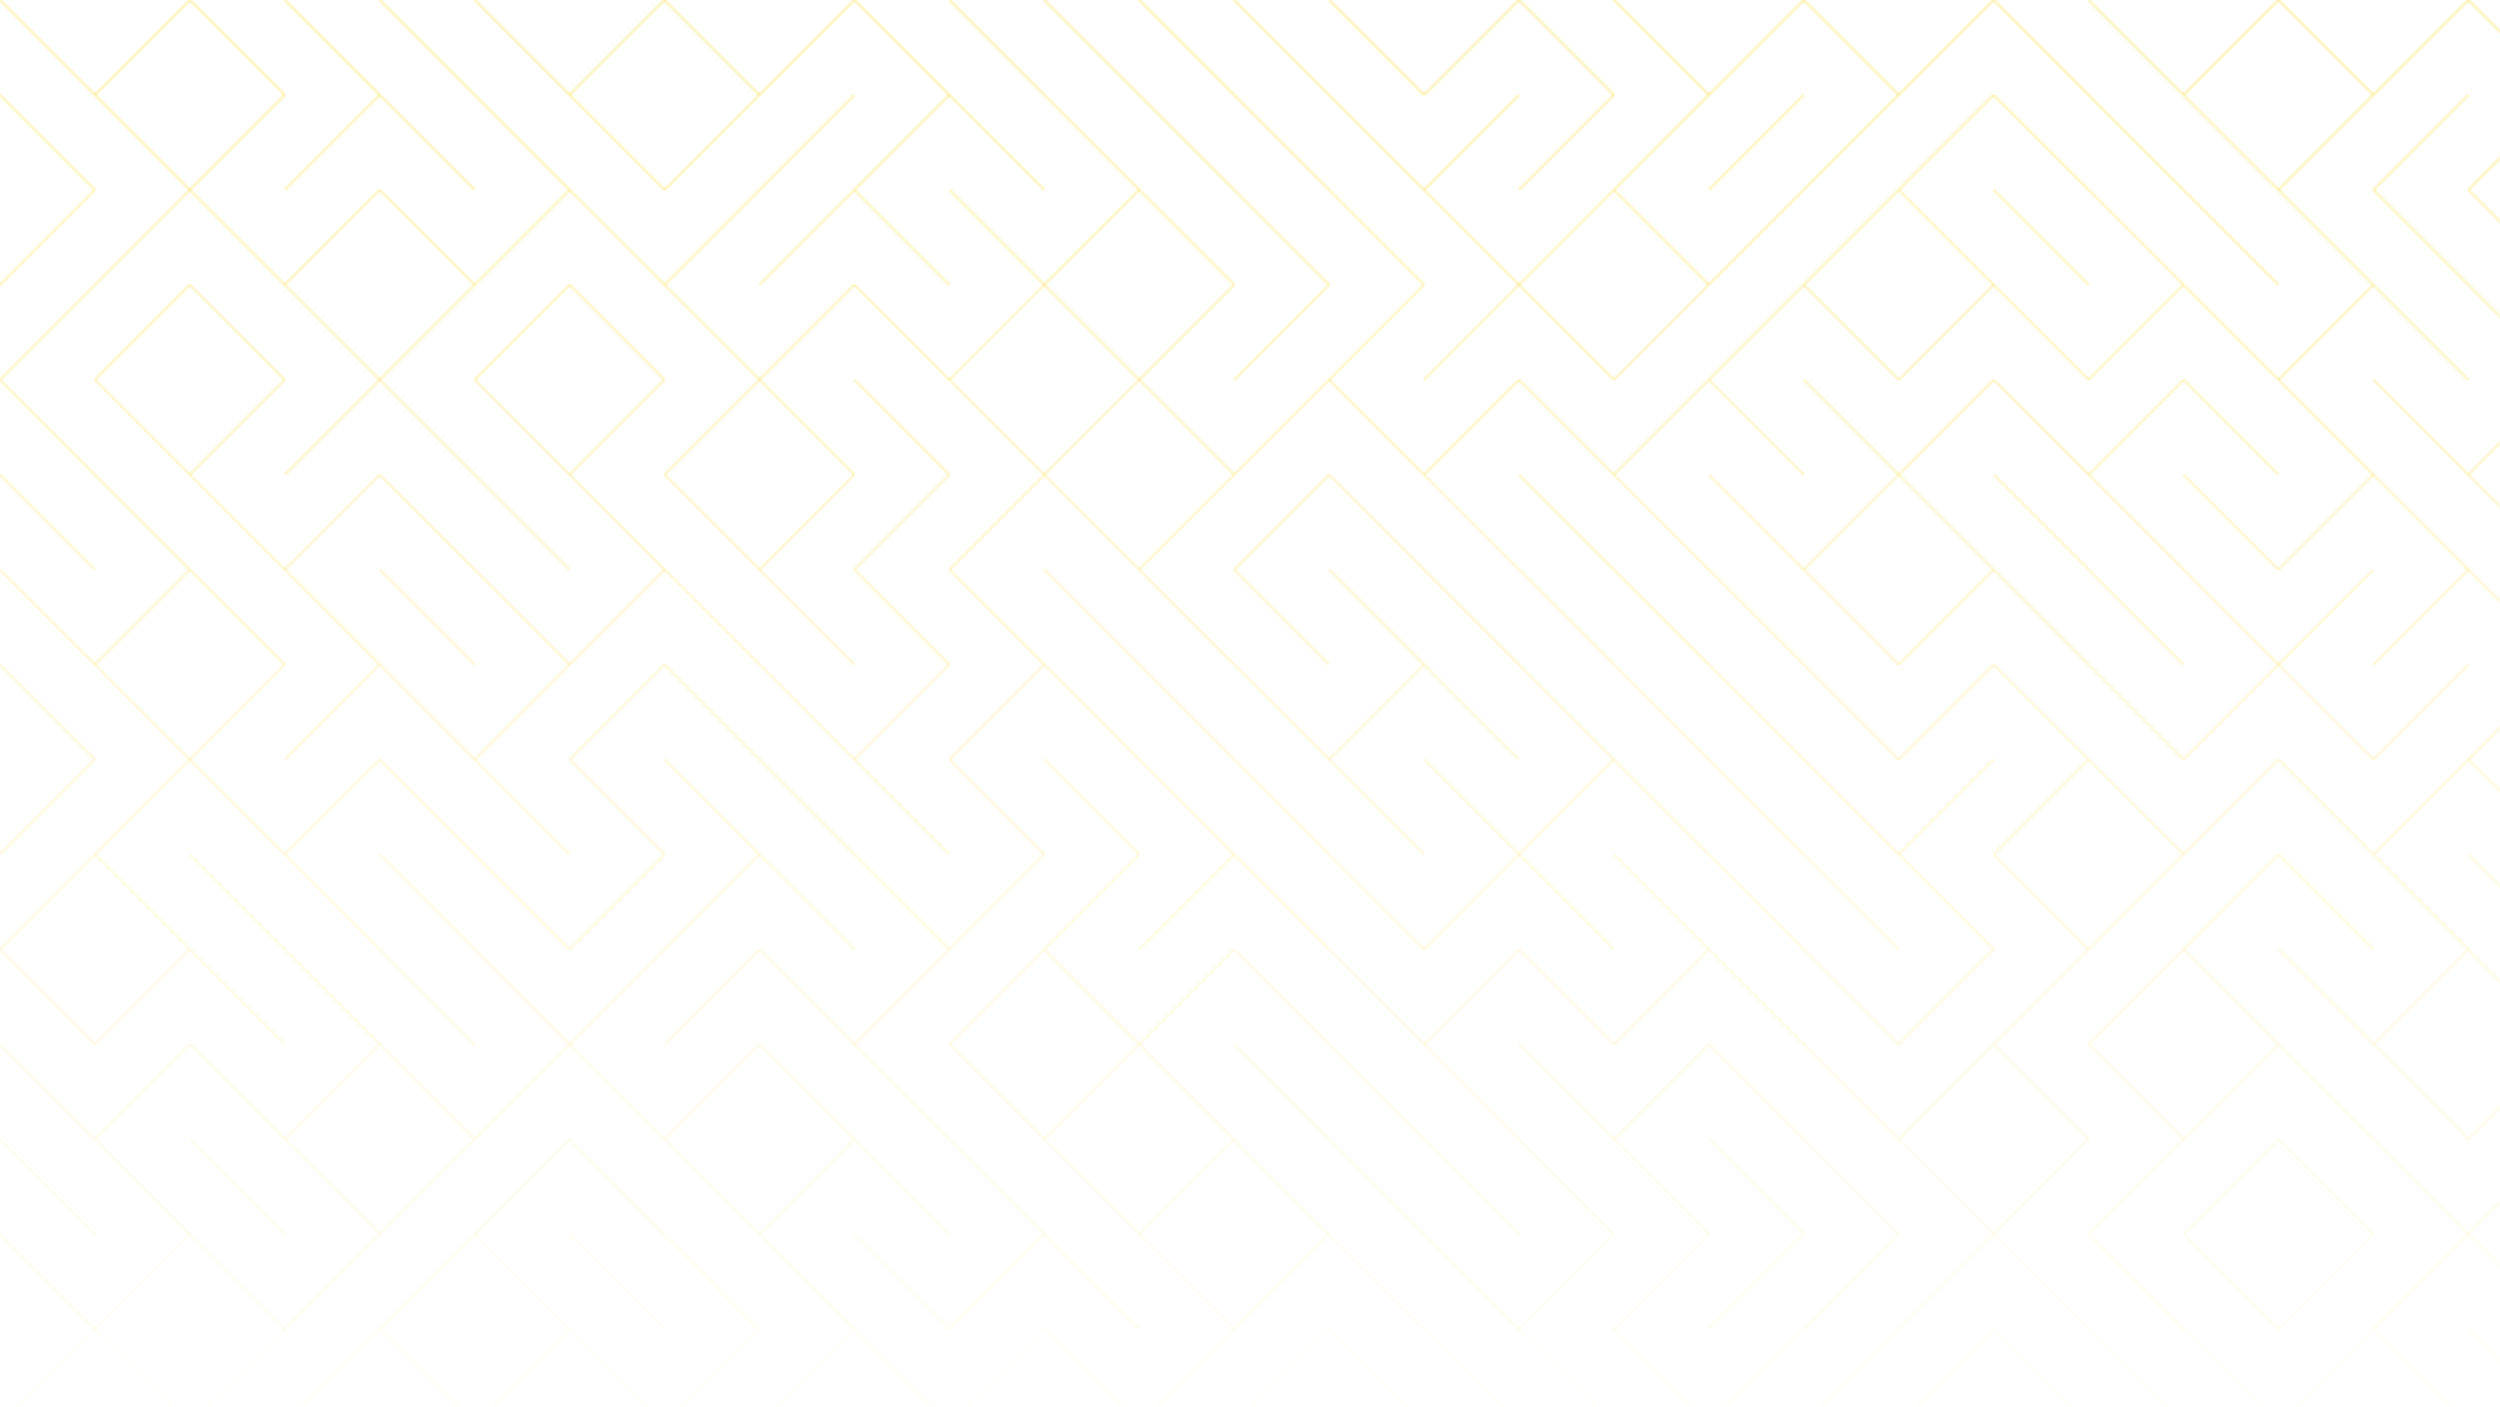
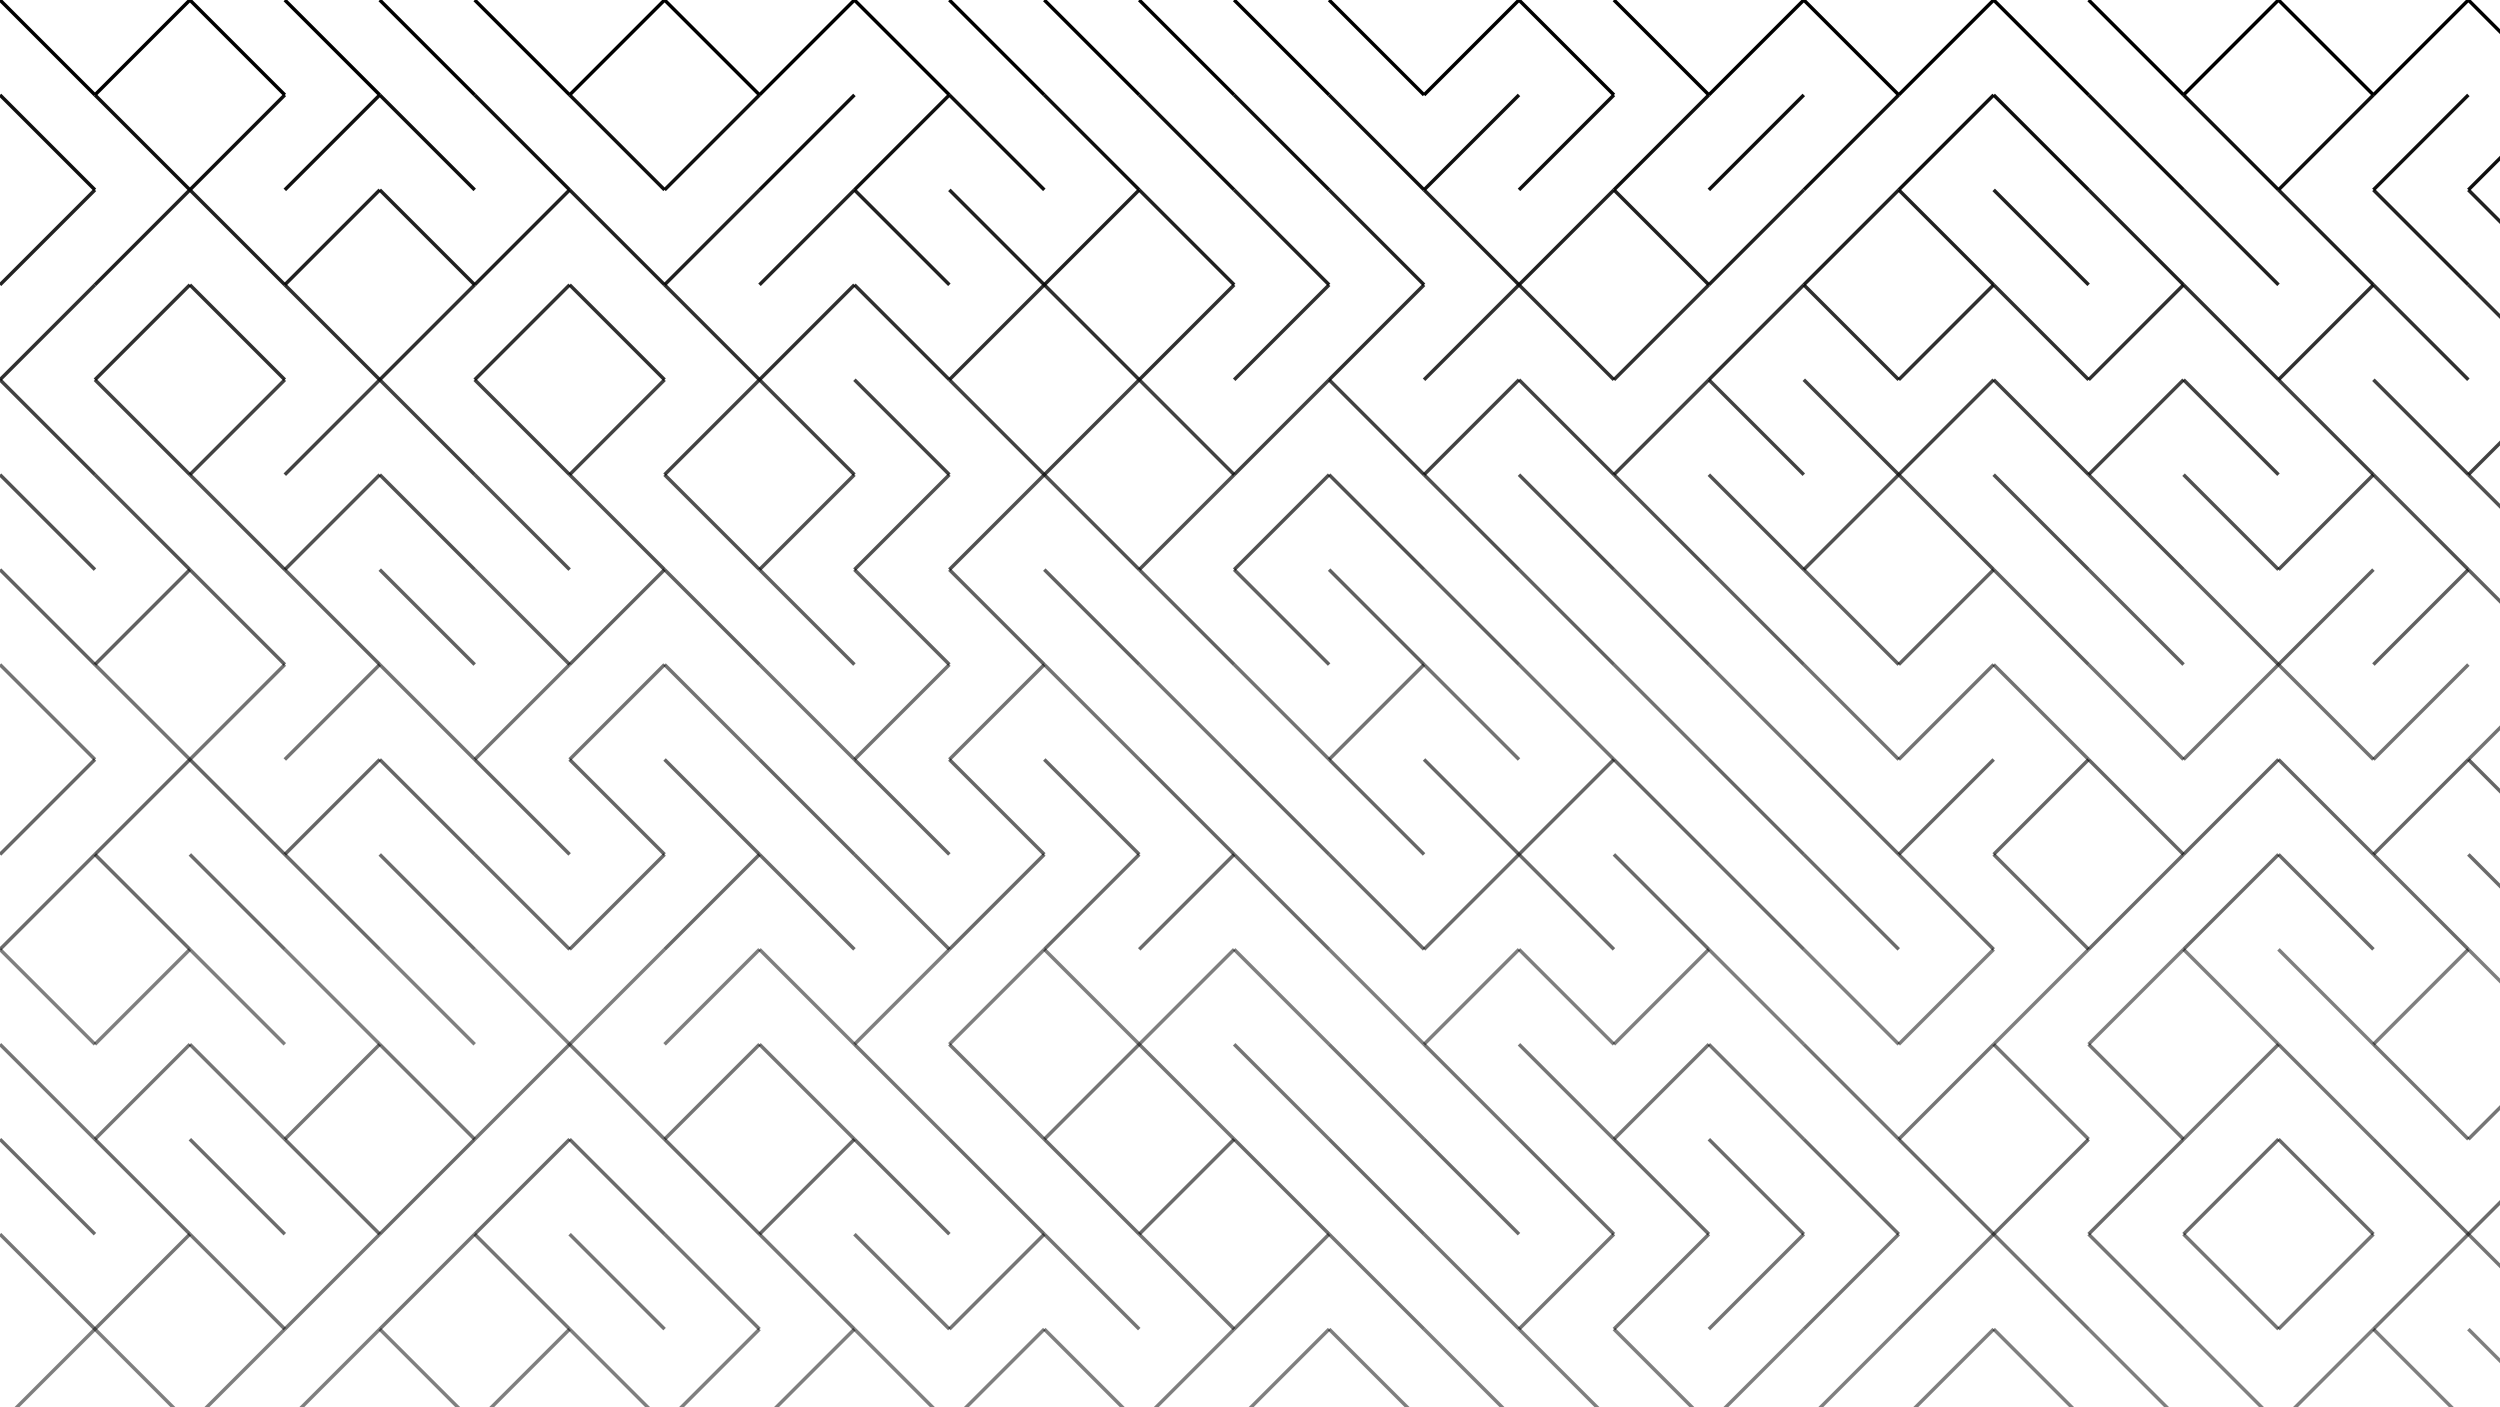
- <svg xmlns="http://www.w3.org/2000/svg" version="1.1" viewBox="0 0 1422 800">
-   <g stroke-width="2" stroke="rgba(252, 211, 3,0.20)" fill="none" stroke-linecap="butt">
+ <svg xmlns="http://www.w3.org/2000/svg" version="1.1" xmlnsXlink="http://www.w3.org/1999/xlink" viewBox="0 0 1422 800">
+   <g stroke-width="2" stroke="currentColor" fill="none" stroke-linecap="butt">
    <line x1="0" y1="0" x2="54" y2="54" opacity="1.00" />
    <line x1="108" y1="0" x2="54" y2="54" opacity="1.00" />
    <line x1="108" y1="0" x2="162" y2="54" opacity="1.00" />
    <line x1="162" y1="0" x2="216" y2="54" opacity="1.00" />
    <line x1="216" y1="0" x2="270" y2="54" opacity="1.00" />
    <line x1="270" y1="0" x2="324" y2="54" opacity="1.00" />
    <line x1="378" y1="0" x2="324" y2="54" opacity="1.00" />
    <line x1="378" y1="0" x2="432" y2="54" opacity="1.00" />
    <line x1="486" y1="0" x2="432" y2="54" opacity="1.00" />
    <line x1="486" y1="0" x2="540" y2="54" opacity="1.00" />
    <line x1="540" y1="0" x2="594" y2="54" opacity="1.00" />
    <line x1="594" y1="0" x2="648" y2="54" opacity="1.00" />
    <line x1="648" y1="0" x2="702" y2="54" opacity="1.00" />
    <line x1="702" y1="0" x2="756" y2="54" opacity="1.00" />
    <line x1="756" y1="0" x2="810" y2="54" opacity="1.00" />
    <line x1="864" y1="0" x2="810" y2="54" opacity="1.00" />
    <line x1="864" y1="0" x2="918" y2="54" opacity="1.00" />
    <line x1="918" y1="0" x2="972" y2="54" opacity="1.00" />
    <line x1="1026" y1="0" x2="972" y2="54" opacity="1.00" />
    <line x1="1026" y1="0" x2="1080" y2="54" opacity="1.00" />
    <line x1="1134" y1="0" x2="1080" y2="54" opacity="1.00" />
    <line x1="1134" y1="0" x2="1188" y2="54" opacity="1.00" />
    <line x1="1188" y1="0" x2="1242" y2="54" opacity="1.00" />
    <line x1="1296" y1="0" x2="1242" y2="54" opacity="1.00" />
    <line x1="1296" y1="0" x2="1350" y2="54" opacity="1.00" />
    <line x1="1404" y1="0" x2="1350" y2="54" opacity="1.00" />
    <line x1="1404" y1="0" x2="1458" y2="54" opacity="1.00" />
    <line x1="0" y1="54" x2="54" y2="108" opacity="0.94" />
    <line x1="54" y1="54" x2="108" y2="108" opacity="0.94" />
    <line x1="162" y1="54" x2="108" y2="108" opacity="0.94" />
    <line x1="216" y1="54" x2="162" y2="108" opacity="0.94" />
    <line x1="216" y1="54" x2="270" y2="108" opacity="0.94" />
    <line x1="270" y1="54" x2="324" y2="108" opacity="0.94" />
    <line x1="324" y1="54" x2="378" y2="108" opacity="0.94" />
    <line x1="432" y1="54" x2="378" y2="108" opacity="0.94" />
    <line x1="486" y1="54" x2="432" y2="108" opacity="0.94" />
    <line x1="540" y1="54" x2="486" y2="108" opacity="0.94" />
    <line x1="540" y1="54" x2="594" y2="108" opacity="0.94" />
    <line x1="594" y1="54" x2="648" y2="108" opacity="0.94" />
    <line x1="648" y1="54" x2="702" y2="108" opacity="0.94" />
    <line x1="702" y1="54" x2="756" y2="108" opacity="0.94" />
    <line x1="756" y1="54" x2="810" y2="108" opacity="0.94" />
    <line x1="864" y1="54" x2="810" y2="108" opacity="0.94" />
    <line x1="918" y1="54" x2="864" y2="108" opacity="0.94" />
    <line x1="972" y1="54" x2="918" y2="108" opacity="0.94" />
    <line x1="1026" y1="54" x2="972" y2="108" opacity="0.94" />
    <line x1="1080" y1="54" x2="1026" y2="108" opacity="0.94" />
    <line x1="1134" y1="54" x2="1080" y2="108" opacity="0.94" />
    <line x1="1134" y1="54" x2="1188" y2="108" opacity="0.94" />
    <line x1="1188" y1="54" x2="1242" y2="108" opacity="0.94" />
    <line x1="1242" y1="54" x2="1296" y2="108" opacity="0.94" />
    <line x1="1350" y1="54" x2="1296" y2="108" opacity="0.94" />
    <line x1="1404" y1="54" x2="1350" y2="108" opacity="0.94" />
    <line x1="1458" y1="54" x2="1404" y2="108" opacity="0.94" />
    <line x1="54" y1="108" x2="0" y2="162" opacity="0.87" />
    <line x1="108" y1="108" x2="54" y2="162" opacity="0.87" />
    <line x1="108" y1="108" x2="162" y2="162" opacity="0.87" />
    <line x1="216" y1="108" x2="162" y2="162" opacity="0.87" />
    <line x1="216" y1="108" x2="270" y2="162" opacity="0.87" />
    <line x1="324" y1="108" x2="270" y2="162" opacity="0.87" />
    <line x1="324" y1="108" x2="378" y2="162" opacity="0.87" />
    <line x1="432" y1="108" x2="378" y2="162" opacity="0.87" />
    <line x1="486" y1="108" x2="432" y2="162" opacity="0.87" />
    <line x1="486" y1="108" x2="540" y2="162" opacity="0.87" />
    <line x1="540" y1="108" x2="594" y2="162" opacity="0.87" />
    <line x1="648" y1="108" x2="594" y2="162" opacity="0.87" />
    <line x1="648" y1="108" x2="702" y2="162" opacity="0.87" />
    <line x1="702" y1="108" x2="756" y2="162" opacity="0.87" />
    <line x1="756" y1="108" x2="810" y2="162" opacity="0.87" />
    <line x1="810" y1="108" x2="864" y2="162" opacity="0.87" />
    <line x1="918" y1="108" x2="864" y2="162" opacity="0.87" />
    <line x1="918" y1="108" x2="972" y2="162" opacity="0.87" />
    <line x1="1026" y1="108" x2="972" y2="162" opacity="0.87" />
    <line x1="1080" y1="108" x2="1026" y2="162" opacity="0.87" />
    <line x1="1080" y1="108" x2="1134" y2="162" opacity="0.87" />
    <line x1="1134" y1="108" x2="1188" y2="162" opacity="0.87" />
    <line x1="1188" y1="108" x2="1242" y2="162" opacity="0.87" />
    <line x1="1242" y1="108" x2="1296" y2="162" opacity="0.87" />
    <line x1="1296" y1="108" x2="1350" y2="162" opacity="0.87" />
    <line x1="1350" y1="108" x2="1404" y2="162" opacity="0.87" />
    <line x1="1404" y1="108" x2="1458" y2="162" opacity="0.87" />
    <line x1="54" y1="162" x2="0" y2="216" opacity="0.81" />
    <line x1="108" y1="162" x2="54" y2="216" opacity="0.81" />
    <line x1="108" y1="162" x2="162" y2="216" opacity="0.81" />
    <line x1="162" y1="162" x2="216" y2="216" opacity="0.81" />
    <line x1="270" y1="162" x2="216" y2="216" opacity="0.81" />
    <line x1="324" y1="162" x2="270" y2="216" opacity="0.81" />
    <line x1="324" y1="162" x2="378" y2="216" opacity="0.81" />
    <line x1="378" y1="162" x2="432" y2="216" opacity="0.81" />
    <line x1="486" y1="162" x2="432" y2="216" opacity="0.81" />
    <line x1="486" y1="162" x2="540" y2="216" opacity="0.81" />
    <line x1="594" y1="162" x2="540" y2="216" opacity="0.81" />
    <line x1="594" y1="162" x2="648" y2="216" opacity="0.81" />
    <line x1="702" y1="162" x2="648" y2="216" opacity="0.81" />
    <line x1="756" y1="162" x2="702" y2="216" opacity="0.81" />
    <line x1="810" y1="162" x2="756" y2="216" opacity="0.81" />
    <line x1="864" y1="162" x2="810" y2="216" opacity="0.81" />
    <line x1="864" y1="162" x2="918" y2="216" opacity="0.81" />
    <line x1="972" y1="162" x2="918" y2="216" opacity="0.81" />
    <line x1="1026" y1="162" x2="972" y2="216" opacity="0.81" />
    <line x1="1026" y1="162" x2="1080" y2="216" opacity="0.81" />
    <line x1="1134" y1="162" x2="1080" y2="216" opacity="0.81" />
    <line x1="1134" y1="162" x2="1188" y2="216" opacity="0.81" />
    <line x1="1242" y1="162" x2="1188" y2="216" opacity="0.81" />
    <line x1="1242" y1="162" x2="1296" y2="216" opacity="0.81" />
    <line x1="1350" y1="162" x2="1296" y2="216" opacity="0.81" />
    <line x1="1350" y1="162" x2="1404" y2="216" opacity="0.81" />
    <line x1="1404" y1="162" x2="1458" y2="216" opacity="0.81" />
    <line x1="0" y1="216" x2="54" y2="270" opacity="0.74" />
    <line x1="54" y1="216" x2="108" y2="270" opacity="0.74" />
    <line x1="162" y1="216" x2="108" y2="270" opacity="0.74" />
    <line x1="216" y1="216" x2="162" y2="270" opacity="0.74" />
    <line x1="216" y1="216" x2="270" y2="270" opacity="0.74" />
    <line x1="270" y1="216" x2="324" y2="270" opacity="0.74" />
    <line x1="378" y1="216" x2="324" y2="270" opacity="0.74" />
    <line x1="432" y1="216" x2="378" y2="270" opacity="0.74" />
    <line x1="432" y1="216" x2="486" y2="270" opacity="0.74" />
    <line x1="486" y1="216" x2="540" y2="270" opacity="0.74" />
    <line x1="540" y1="216" x2="594" y2="270" opacity="0.74" />
    <line x1="648" y1="216" x2="594" y2="270" opacity="0.74" />
    <line x1="648" y1="216" x2="702" y2="270" opacity="0.74" />
    <line x1="756" y1="216" x2="702" y2="270" opacity="0.74" />
    <line x1="756" y1="216" x2="810" y2="270" opacity="0.74" />
    <line x1="864" y1="216" x2="810" y2="270" opacity="0.74" />
    <line x1="864" y1="216" x2="918" y2="270" opacity="0.74" />
    <line x1="972" y1="216" x2="918" y2="270" opacity="0.74" />
    <line x1="972" y1="216" x2="1026" y2="270" opacity="0.74" />
    <line x1="1026" y1="216" x2="1080" y2="270" opacity="0.74" />
    <line x1="1134" y1="216" x2="1080" y2="270" opacity="0.74" />
    <line x1="1134" y1="216" x2="1188" y2="270" opacity="0.74" />
    <line x1="1242" y1="216" x2="1188" y2="270" opacity="0.74" />
    <line x1="1242" y1="216" x2="1296" y2="270" opacity="0.74" />
    <line x1="1296" y1="216" x2="1350" y2="270" opacity="0.74" />
    <line x1="1350" y1="216" x2="1404" y2="270" opacity="0.74" />
    <line x1="1458" y1="216" x2="1404" y2="270" opacity="0.74" />
    <line x1="0" y1="270" x2="54" y2="324" opacity="0.68" />
    <line x1="54" y1="270" x2="108" y2="324" opacity="0.68" />
    <line x1="108" y1="270" x2="162" y2="324" opacity="0.68" />
    <line x1="216" y1="270" x2="162" y2="324" opacity="0.68" />
    <line x1="216" y1="270" x2="270" y2="324" opacity="0.68" />
    <line x1="270" y1="270" x2="324" y2="324" opacity="0.68" />
    <line x1="324" y1="270" x2="378" y2="324" opacity="0.68" />
    <line x1="378" y1="270" x2="432" y2="324" opacity="0.68" />
    <line x1="486" y1="270" x2="432" y2="324" opacity="0.68" />
    <line x1="540" y1="270" x2="486" y2="324" opacity="0.68" />
    <line x1="594" y1="270" x2="540" y2="324" opacity="0.68" />
    <line x1="594" y1="270" x2="648" y2="324" opacity="0.68" />
    <line x1="702" y1="270" x2="648" y2="324" opacity="0.68" />
    <line x1="756" y1="270" x2="702" y2="324" opacity="0.68" />
    <line x1="756" y1="270" x2="810" y2="324" opacity="0.68" />
    <line x1="810" y1="270" x2="864" y2="324" opacity="0.68" />
    <line x1="864" y1="270" x2="918" y2="324" opacity="0.68" />
    <line x1="918" y1="270" x2="972" y2="324" opacity="0.68" />
    <line x1="972" y1="270" x2="1026" y2="324" opacity="0.68" />
    <line x1="1080" y1="270" x2="1026" y2="324" opacity="0.68" />
    <line x1="1080" y1="270" x2="1134" y2="324" opacity="0.68" />
    <line x1="1134" y1="270" x2="1188" y2="324" opacity="0.68" />
    <line x1="1188" y1="270" x2="1242" y2="324" opacity="0.68" />
    <line x1="1242" y1="270" x2="1296" y2="324" opacity="0.68" />
    <line x1="1350" y1="270" x2="1296" y2="324" opacity="0.68" />
    <line x1="1350" y1="270" x2="1404" y2="324" opacity="0.68" />
    <line x1="1404" y1="270" x2="1458" y2="324" opacity="0.68" />
    <line x1="0" y1="324" x2="54" y2="378" opacity="0.62" />
    <line x1="108" y1="324" x2="54" y2="378" opacity="0.62" />
    <line x1="108" y1="324" x2="162" y2="378" opacity="0.62" />
    <line x1="162" y1="324" x2="216" y2="378" opacity="0.62" />
    <line x1="216" y1="324" x2="270" y2="378" opacity="0.62" />
    <line x1="270" y1="324" x2="324" y2="378" opacity="0.62" />
    <line x1="378" y1="324" x2="324" y2="378" opacity="0.62" />
    <line x1="378" y1="324" x2="432" y2="378" opacity="0.62" />
    <line x1="432" y1="324" x2="486" y2="378" opacity="0.62" />
    <line x1="486" y1="324" x2="540" y2="378" opacity="0.62" />
    <line x1="540" y1="324" x2="594" y2="378" opacity="0.62" />
    <line x1="594" y1="324" x2="648" y2="378" opacity="0.62" />
    <line x1="648" y1="324" x2="702" y2="378" opacity="0.62" />
    <line x1="702" y1="324" x2="756" y2="378" opacity="0.62" />
    <line x1="756" y1="324" x2="810" y2="378" opacity="0.62" />
    <line x1="810" y1="324" x2="864" y2="378" opacity="0.62" />
    <line x1="864" y1="324" x2="918" y2="378" opacity="0.62" />
    <line x1="918" y1="324" x2="972" y2="378" opacity="0.62" />
    <line x1="972" y1="324" x2="1026" y2="378" opacity="0.62" />
    <line x1="1026" y1="324" x2="1080" y2="378" opacity="0.62" />
    <line x1="1134" y1="324" x2="1080" y2="378" opacity="0.62" />
    <line x1="1134" y1="324" x2="1188" y2="378" opacity="0.62" />
    <line x1="1188" y1="324" x2="1242" y2="378" opacity="0.62" />
    <line x1="1242" y1="324" x2="1296" y2="378" opacity="0.62" />
    <line x1="1350" y1="324" x2="1296" y2="378" opacity="0.62" />
    <line x1="1404" y1="324" x2="1350" y2="378" opacity="0.62" />
    <line x1="1404" y1="324" x2="1458" y2="378" opacity="0.62" />
    <line x1="0" y1="378" x2="54" y2="432" opacity="0.55" />
    <line x1="54" y1="378" x2="108" y2="432" opacity="0.55" />
    <line x1="162" y1="378" x2="108" y2="432" opacity="0.55" />
    <line x1="216" y1="378" x2="162" y2="432" opacity="0.55" />
    <line x1="216" y1="378" x2="270" y2="432" opacity="0.55" />
    <line x1="324" y1="378" x2="270" y2="432" opacity="0.55" />
    <line x1="378" y1="378" x2="324" y2="432" opacity="0.55" />
    <line x1="378" y1="378" x2="432" y2="432" opacity="0.55" />
    <line x1="432" y1="378" x2="486" y2="432" opacity="0.55" />
    <line x1="540" y1="378" x2="486" y2="432" opacity="0.55" />
    <line x1="594" y1="378" x2="540" y2="432" opacity="0.55" />
    <line x1="594" y1="378" x2="648" y2="432" opacity="0.55" />
    <line x1="648" y1="378" x2="702" y2="432" opacity="0.55" />
    <line x1="702" y1="378" x2="756" y2="432" opacity="0.55" />
    <line x1="810" y1="378" x2="756" y2="432" opacity="0.55" />
    <line x1="810" y1="378" x2="864" y2="432" opacity="0.55" />
    <line x1="864" y1="378" x2="918" y2="432" opacity="0.55" />
    <line x1="918" y1="378" x2="972" y2="432" opacity="0.55" />
    <line x1="972" y1="378" x2="1026" y2="432" opacity="0.55" />
    <line x1="1026" y1="378" x2="1080" y2="432" opacity="0.55" />
    <line x1="1134" y1="378" x2="1080" y2="432" opacity="0.55" />
    <line x1="1134" y1="378" x2="1188" y2="432" opacity="0.55" />
    <line x1="1188" y1="378" x2="1242" y2="432" opacity="0.55" />
    <line x1="1296" y1="378" x2="1242" y2="432" opacity="0.55" />
    <line x1="1296" y1="378" x2="1350" y2="432" opacity="0.55" />
    <line x1="1404" y1="378" x2="1350" y2="432" opacity="0.55" />
    <line x1="1458" y1="378" x2="1404" y2="432" opacity="0.55" />
-     <line x1="54" y1="432" x2="0" y2="486" opacity="0.49" />
-     <line x1="108" y1="432" x2="54" y2="486" opacity="0.49" />
-     <line x1="108" y1="432" x2="162" y2="486" opacity="0.49" />
-     <line x1="216" y1="432" x2="162" y2="486" opacity="0.49" />
-     <line x1="216" y1="432" x2="270" y2="486" opacity="0.49" />
-     <line x1="270" y1="432" x2="324" y2="486" opacity="0.49" />
-     <line x1="324" y1="432" x2="378" y2="486" opacity="0.49" />
-     <line x1="378" y1="432" x2="432" y2="486" opacity="0.49" />
-     <line x1="432" y1="432" x2="486" y2="486" opacity="0.49" />
-     <line x1="486" y1="432" x2="540" y2="486" opacity="0.49" />
-     <line x1="540" y1="432" x2="594" y2="486" opacity="0.49" />
-     <line x1="594" y1="432" x2="648" y2="486" opacity="0.49" />
-     <line x1="648" y1="432" x2="702" y2="486" opacity="0.49" />
-     <line x1="702" y1="432" x2="756" y2="486" opacity="0.49" />
-     <line x1="756" y1="432" x2="810" y2="486" opacity="0.49" />
-     <line x1="810" y1="432" x2="864" y2="486" opacity="0.49" />
-     <line x1="918" y1="432" x2="864" y2="486" opacity="0.49" />
-     <line x1="918" y1="432" x2="972" y2="486" opacity="0.49" />
-     <line x1="972" y1="432" x2="1026" y2="486" opacity="0.49" />
-     <line x1="1026" y1="432" x2="1080" y2="486" opacity="0.49" />
-     <line x1="1134" y1="432" x2="1080" y2="486" opacity="0.49" />
-     <line x1="1188" y1="432" x2="1134" y2="486" opacity="0.49" />
-     <line x1="1188" y1="432" x2="1242" y2="486" opacity="0.49" />
-     <line x1="1296" y1="432" x2="1242" y2="486" opacity="0.49" />
-     <line x1="1296" y1="432" x2="1350" y2="486" opacity="0.49" />
-     <line x1="1404" y1="432" x2="1350" y2="486" opacity="0.49" />
-     <line x1="1404" y1="432" x2="1458" y2="486" opacity="0.49" />
-     <line x1="54" y1="486" x2="0" y2="540" opacity="0.42" />
-     <line x1="54" y1="486" x2="108" y2="540" opacity="0.42" />
-     <line x1="108" y1="486" x2="162" y2="540" opacity="0.42" />
-     <line x1="162" y1="486" x2="216" y2="540" opacity="0.42" />
-     <line x1="216" y1="486" x2="270" y2="540" opacity="0.42" />
-     <line x1="270" y1="486" x2="324" y2="540" opacity="0.42" />
-     <line x1="378" y1="486" x2="324" y2="540" opacity="0.42" />
-     <line x1="432" y1="486" x2="378" y2="540" opacity="0.42" />
-     <line x1="432" y1="486" x2="486" y2="540" opacity="0.42" />
-     <line x1="486" y1="486" x2="540" y2="540" opacity="0.42" />
-     <line x1="594" y1="486" x2="540" y2="540" opacity="0.42" />
-     <line x1="648" y1="486" x2="594" y2="540" opacity="0.42" />
-     <line x1="702" y1="486" x2="648" y2="540" opacity="0.42" />
-     <line x1="702" y1="486" x2="756" y2="540" opacity="0.42" />
-     <line x1="756" y1="486" x2="810" y2="540" opacity="0.42" />
-     <line x1="864" y1="486" x2="810" y2="540" opacity="0.42" />
-     <line x1="864" y1="486" x2="918" y2="540" opacity="0.42" />
-     <line x1="918" y1="486" x2="972" y2="540" opacity="0.42" />
-     <line x1="972" y1="486" x2="1026" y2="540" opacity="0.42" />
-     <line x1="1026" y1="486" x2="1080" y2="540" opacity="0.42" />
-     <line x1="1080" y1="486" x2="1134" y2="540" opacity="0.42" />
-     <line x1="1134" y1="486" x2="1188" y2="540" opacity="0.42" />
-     <line x1="1242" y1="486" x2="1188" y2="540" opacity="0.42" />
-     <line x1="1296" y1="486" x2="1242" y2="540" opacity="0.42" />
-     <line x1="1296" y1="486" x2="1350" y2="540" opacity="0.42" />
-     <line x1="1350" y1="486" x2="1404" y2="540" opacity="0.42" />
-     <line x1="1404" y1="486" x2="1458" y2="540" opacity="0.42" />
-     <line x1="0" y1="540" x2="54" y2="594" opacity="0.36" />
-     <line x1="108" y1="540" x2="54" y2="594" opacity="0.36" />
-     <line x1="108" y1="540" x2="162" y2="594" opacity="0.36" />
-     <line x1="162" y1="540" x2="216" y2="594" opacity="0.36" />
-     <line x1="216" y1="540" x2="270" y2="594" opacity="0.36" />
-     <line x1="270" y1="540" x2="324" y2="594" opacity="0.36" />
-     <line x1="378" y1="540" x2="324" y2="594" opacity="0.36" />
-     <line x1="432" y1="540" x2="378" y2="594" opacity="0.36" />
-     <line x1="432" y1="540" x2="486" y2="594" opacity="0.36" />
-     <line x1="540" y1="540" x2="486" y2="594" opacity="0.36" />
-     <line x1="594" y1="540" x2="540" y2="594" opacity="0.36" />
-     <line x1="594" y1="540" x2="648" y2="594" opacity="0.36" />
-     <line x1="702" y1="540" x2="648" y2="594" opacity="0.36" />
-     <line x1="702" y1="540" x2="756" y2="594" opacity="0.36" />
-     <line x1="756" y1="540" x2="810" y2="594" opacity="0.36" />
-     <line x1="864" y1="540" x2="810" y2="594" opacity="0.36" />
-     <line x1="864" y1="540" x2="918" y2="594" opacity="0.36" />
-     <line x1="972" y1="540" x2="918" y2="594" opacity="0.36" />
-     <line x1="972" y1="540" x2="1026" y2="594" opacity="0.36" />
-     <line x1="1026" y1="540" x2="1080" y2="594" opacity="0.36" />
-     <line x1="1134" y1="540" x2="1080" y2="594" opacity="0.36" />
-     <line x1="1188" y1="540" x2="1134" y2="594" opacity="0.36" />
-     <line x1="1242" y1="540" x2="1188" y2="594" opacity="0.36" />
-     <line x1="1242" y1="540" x2="1296" y2="594" opacity="0.36" />
-     <line x1="1296" y1="540" x2="1350" y2="594" opacity="0.36" />
-     <line x1="1404" y1="540" x2="1350" y2="594" opacity="0.36" />
-     <line x1="1404" y1="540" x2="1458" y2="594" opacity="0.36" />
-     <line x1="0" y1="594" x2="54" y2="648" opacity="0.29" />
-     <line x1="108" y1="594" x2="54" y2="648" opacity="0.29" />
-     <line x1="108" y1="594" x2="162" y2="648" opacity="0.29" />
-     <line x1="216" y1="594" x2="162" y2="648" opacity="0.29" />
-     <line x1="216" y1="594" x2="270" y2="648" opacity="0.29" />
-     <line x1="324" y1="594" x2="270" y2="648" opacity="0.29" />
-     <line x1="324" y1="594" x2="378" y2="648" opacity="0.29" />
-     <line x1="432" y1="594" x2="378" y2="648" opacity="0.29" />
-     <line x1="432" y1="594" x2="486" y2="648" opacity="0.29" />
-     <line x1="486" y1="594" x2="540" y2="648" opacity="0.29" />
-     <line x1="540" y1="594" x2="594" y2="648" opacity="0.29" />
-     <line x1="648" y1="594" x2="594" y2="648" opacity="0.29" />
-     <line x1="648" y1="594" x2="702" y2="648" opacity="0.29" />
-     <line x1="702" y1="594" x2="756" y2="648" opacity="0.29" />
-     <line x1="756" y1="594" x2="810" y2="648" opacity="0.29" />
-     <line x1="810" y1="594" x2="864" y2="648" opacity="0.29" />
-     <line x1="864" y1="594" x2="918" y2="648" opacity="0.29" />
-     <line x1="972" y1="594" x2="918" y2="648" opacity="0.29" />
-     <line x1="972" y1="594" x2="1026" y2="648" opacity="0.29" />
-     <line x1="1026" y1="594" x2="1080" y2="648" opacity="0.29" />
-     <line x1="1134" y1="594" x2="1080" y2="648" opacity="0.29" />
-     <line x1="1134" y1="594" x2="1188" y2="648" opacity="0.29" />
-     <line x1="1188" y1="594" x2="1242" y2="648" opacity="0.29" />
-     <line x1="1296" y1="594" x2="1242" y2="648" opacity="0.29" />
-     <line x1="1296" y1="594" x2="1350" y2="648" opacity="0.29" />
-     <line x1="1350" y1="594" x2="1404" y2="648" opacity="0.29" />
-     <line x1="1458" y1="594" x2="1404" y2="648" opacity="0.29" />
-     <line x1="0" y1="648" x2="54" y2="702" opacity="0.23" />
-     <line x1="54" y1="648" x2="108" y2="702" opacity="0.23" />
-     <line x1="108" y1="648" x2="162" y2="702" opacity="0.23" />
-     <line x1="162" y1="648" x2="216" y2="702" opacity="0.23" />
-     <line x1="270" y1="648" x2="216" y2="702" opacity="0.23" />
-     <line x1="324" y1="648" x2="270" y2="702" opacity="0.23" />
-     <line x1="324" y1="648" x2="378" y2="702" opacity="0.23" />
-     <line x1="378" y1="648" x2="432" y2="702" opacity="0.23" />
-     <line x1="486" y1="648" x2="432" y2="702" opacity="0.23" />
-     <line x1="486" y1="648" x2="540" y2="702" opacity="0.23" />
-     <line x1="540" y1="648" x2="594" y2="702" opacity="0.23" />
-     <line x1="594" y1="648" x2="648" y2="702" opacity="0.23" />
-     <line x1="702" y1="648" x2="648" y2="702" opacity="0.23" />
-     <line x1="702" y1="648" x2="756" y2="702" opacity="0.23" />
-     <line x1="756" y1="648" x2="810" y2="702" opacity="0.23" />
-     <line x1="810" y1="648" x2="864" y2="702" opacity="0.23" />
-     <line x1="864" y1="648" x2="918" y2="702" opacity="0.23" />
-     <line x1="918" y1="648" x2="972" y2="702" opacity="0.23" />
-     <line x1="972" y1="648" x2="1026" y2="702" opacity="0.23" />
-     <line x1="1026" y1="648" x2="1080" y2="702" opacity="0.23" />
-     <line x1="1080" y1="648" x2="1134" y2="702" opacity="0.23" />
-     <line x1="1188" y1="648" x2="1134" y2="702" opacity="0.23" />
-     <line x1="1242" y1="648" x2="1188" y2="702" opacity="0.23" />
-     <line x1="1296" y1="648" x2="1242" y2="702" opacity="0.23" />
-     <line x1="1296" y1="648" x2="1350" y2="702" opacity="0.23" />
-     <line x1="1350" y1="648" x2="1404" y2="702" opacity="0.23" />
-     <line x1="1458" y1="648" x2="1404" y2="702" opacity="0.23" />
-     <line x1="0" y1="702" x2="54" y2="756" opacity="0.17" />
-     <line x1="108" y1="702" x2="54" y2="756" opacity="0.17" />
-     <line x1="108" y1="702" x2="162" y2="756" opacity="0.17" />
-     <line x1="216" y1="702" x2="162" y2="756" opacity="0.17" />
-     <line x1="270" y1="702" x2="216" y2="756" opacity="0.17" />
-     <line x1="270" y1="702" x2="324" y2="756" opacity="0.17" />
-     <line x1="324" y1="702" x2="378" y2="756" opacity="0.17" />
-     <line x1="378" y1="702" x2="432" y2="756" opacity="0.17" />
-     <line x1="432" y1="702" x2="486" y2="756" opacity="0.17" />
-     <line x1="486" y1="702" x2="540" y2="756" opacity="0.17" />
-     <line x1="594" y1="702" x2="540" y2="756" opacity="0.17" />
-     <line x1="594" y1="702" x2="648" y2="756" opacity="0.17" />
-     <line x1="648" y1="702" x2="702" y2="756" opacity="0.17" />
-     <line x1="756" y1="702" x2="702" y2="756" opacity="0.17" />
-     <line x1="756" y1="702" x2="810" y2="756" opacity="0.17" />
-     <line x1="810" y1="702" x2="864" y2="756" opacity="0.17" />
-     <line x1="918" y1="702" x2="864" y2="756" opacity="0.17" />
-     <line x1="972" y1="702" x2="918" y2="756" opacity="0.17" />
-     <line x1="1026" y1="702" x2="972" y2="756" opacity="0.17" />
-     <line x1="1080" y1="702" x2="1026" y2="756" opacity="0.17" />
-     <line x1="1134" y1="702" x2="1080" y2="756" opacity="0.17" />
-     <line x1="1134" y1="702" x2="1188" y2="756" opacity="0.17" />
-     <line x1="1188" y1="702" x2="1242" y2="756" opacity="0.17" />
-     <line x1="1242" y1="702" x2="1296" y2="756" opacity="0.17" />
-     <line x1="1350" y1="702" x2="1296" y2="756" opacity="0.17" />
-     <line x1="1404" y1="702" x2="1350" y2="756" opacity="0.17" />
-     <line x1="1404" y1="702" x2="1458" y2="756" opacity="0.17" />
-     <line x1="54" y1="756" x2="0" y2="810" opacity="0.10" />
-     <line x1="54" y1="756" x2="108" y2="810" opacity="0.10" />
-     <line x1="162" y1="756" x2="108" y2="810" opacity="0.10" />
-     <line x1="216" y1="756" x2="162" y2="810" opacity="0.10" />
-     <line x1="216" y1="756" x2="270" y2="810" opacity="0.10" />
-     <line x1="324" y1="756" x2="270" y2="810" opacity="0.10" />
-     <line x1="324" y1="756" x2="378" y2="810" opacity="0.10" />
-     <line x1="432" y1="756" x2="378" y2="810" opacity="0.10" />
-     <line x1="486" y1="756" x2="432" y2="810" opacity="0.10" />
-     <line x1="486" y1="756" x2="540" y2="810" opacity="0.10" />
-     <line x1="594" y1="756" x2="540" y2="810" opacity="0.10" />
-     <line x1="594" y1="756" x2="648" y2="810" opacity="0.10" />
-     <line x1="702" y1="756" x2="648" y2="810" opacity="0.10" />
-     <line x1="756" y1="756" x2="702" y2="810" opacity="0.10" />
-     <line x1="756" y1="756" x2="810" y2="810" opacity="0.10" />
-     <line x1="810" y1="756" x2="864" y2="810" opacity="0.10" />
-     <line x1="864" y1="756" x2="918" y2="810" opacity="0.10" />
-     <line x1="918" y1="756" x2="972" y2="810" opacity="0.10" />
-     <line x1="1026" y1="756" x2="972" y2="810" opacity="0.10" />
-     <line x1="1080" y1="756" x2="1026" y2="810" opacity="0.10" />
-     <line x1="1134" y1="756" x2="1080" y2="810" opacity="0.10" />
-     <line x1="1134" y1="756" x2="1188" y2="810" opacity="0.10" />
-     <line x1="1188" y1="756" x2="1242" y2="810" opacity="0.10" />
-     <line x1="1242" y1="756" x2="1296" y2="810" opacity="0.10" />
-     <line x1="1350" y1="756" x2="1296" y2="810" opacity="0.10" />
-     <line x1="1350" y1="756" x2="1404" y2="810" opacity="0.10" />
-     <line x1="1404" y1="756" x2="1458" y2="810" opacity="0.10" />
+     <line x1="54" y1="432" x2="0" y2="486" opacity="0.60" />
+     <line x1="108" y1="432" x2="54" y2="486" opacity="0.60" />
+     <line x1="108" y1="432" x2="162" y2="486" opacity="0.60" />
+     <line x1="216" y1="432" x2="162" y2="486" opacity="0.60" />
+     <line x1="216" y1="432" x2="270" y2="486" opacity="0.60" />
+     <line x1="270" y1="432" x2="324" y2="486" opacity="0.60" />
+     <line x1="324" y1="432" x2="378" y2="486" opacity="0.60" />
+     <line x1="378" y1="432" x2="432" y2="486" opacity="0.60" />
+     <line x1="432" y1="432" x2="486" y2="486" opacity="0.60" />
+     <line x1="486" y1="432" x2="540" y2="486" opacity="0.60" />
+     <line x1="540" y1="432" x2="594" y2="486" opacity="0.60" />
+     <line x1="594" y1="432" x2="648" y2="486" opacity="0.60" />
+     <line x1="648" y1="432" x2="702" y2="486" opacity="0.60" />
+     <line x1="702" y1="432" x2="756" y2="486" opacity="0.60" />
+     <line x1="756" y1="432" x2="810" y2="486" opacity="0.60" />
+     <line x1="810" y1="432" x2="864" y2="486" opacity="0.60" />
+     <line x1="918" y1="432" x2="864" y2="486" opacity="0.60" />
+     <line x1="918" y1="432" x2="972" y2="486" opacity="0.60" />
+     <line x1="972" y1="432" x2="1026" y2="486" opacity="0.60" />
+     <line x1="1026" y1="432" x2="1080" y2="486" opacity="0.60" />
+     <line x1="1134" y1="432" x2="1080" y2="486" opacity="0.60" />
+     <line x1="1188" y1="432" x2="1134" y2="486" opacity="0.60" />
+     <line x1="1188" y1="432" x2="1242" y2="486" opacity="0.60" />
+     <line x1="1296" y1="432" x2="1242" y2="486" opacity="0.60" />
+     <line x1="1296" y1="432" x2="1350" y2="486" opacity="0.60" />
+     <line x1="1404" y1="432" x2="1350" y2="486" opacity="0.60" />
+     <line x1="1404" y1="432" x2="1458" y2="486" opacity="0.60" />
+     <line x1="54" y1="486" x2="0" y2="540" opacity="0.58" />
+     <line x1="54" y1="486" x2="108" y2="540" opacity="0.58" />
+     <line x1="108" y1="486" x2="162" y2="540" opacity="0.58" />
+     <line x1="162" y1="486" x2="216" y2="540" opacity="0.58" />
+     <line x1="216" y1="486" x2="270" y2="540" opacity="0.58" />
+     <line x1="270" y1="486" x2="324" y2="540" opacity="0.58" />
+     <line x1="378" y1="486" x2="324" y2="540" opacity="0.58" />
+     <line x1="432" y1="486" x2="378" y2="540" opacity="0.58" />
+     <line x1="432" y1="486" x2="486" y2="540" opacity="0.58" />
+     <line x1="486" y1="486" x2="540" y2="540" opacity="0.58" />
+     <line x1="594" y1="486" x2="540" y2="540" opacity="0.58" />
+     <line x1="648" y1="486" x2="594" y2="540" opacity="0.58" />
+     <line x1="702" y1="486" x2="648" y2="540" opacity="0.58" />
+     <line x1="702" y1="486" x2="756" y2="540" opacity="0.58" />
+     <line x1="756" y1="486" x2="810" y2="540" opacity="0.58" />
+     <line x1="864" y1="486" x2="810" y2="540" opacity="0.58" />
+     <line x1="864" y1="486" x2="918" y2="540" opacity="0.58" />
+     <line x1="918" y1="486" x2="972" y2="540" opacity="0.58" />
+     <line x1="972" y1="486" x2="1026" y2="540" opacity="0.58" />
+     <line x1="1026" y1="486" x2="1080" y2="540" opacity="0.58" />
+     <line x1="1080" y1="486" x2="1134" y2="540" opacity="0.58" />
+     <line x1="1134" y1="486" x2="1188" y2="540" opacity="0.58" />
+     <line x1="1242" y1="486" x2="1188" y2="540" opacity="0.58" />
+     <line x1="1296" y1="486" x2="1242" y2="540" opacity="0.58" />
+     <line x1="1296" y1="486" x2="1350" y2="540" opacity="0.58" />
+     <line x1="1350" y1="486" x2="1404" y2="540" opacity="0.58" />
+     <line x1="1404" y1="486" x2="1458" y2="540" opacity="0.58" />
+     <line x1="0" y1="540" x2="54" y2="594" opacity="0.50" />
+     <line x1="108" y1="540" x2="54" y2="594" opacity="0.50" />
+     <line x1="108" y1="540" x2="162" y2="594" opacity="0.50" />
+     <line x1="162" y1="540" x2="216" y2="594" opacity="0.50" />
+     <line x1="216" y1="540" x2="270" y2="594" opacity="0.50" />
+     <line x1="270" y1="540" x2="324" y2="594" opacity="0.50" />
+     <line x1="378" y1="540" x2="324" y2="594" opacity="0.50" />
+     <line x1="432" y1="540" x2="378" y2="594" opacity="0.50" />
+     <line x1="432" y1="540" x2="486" y2="594" opacity="0.50" />
+     <line x1="540" y1="540" x2="486" y2="594" opacity="0.50" />
+     <line x1="594" y1="540" x2="540" y2="594" opacity="0.50" />
+     <line x1="594" y1="540" x2="648" y2="594" opacity="0.50" />
+     <line x1="702" y1="540" x2="648" y2="594" opacity="0.50" />
+     <line x1="702" y1="540" x2="756" y2="594" opacity="0.50" />
+     <line x1="756" y1="540" x2="810" y2="594" opacity="0.50" />
+     <line x1="864" y1="540" x2="810" y2="594" opacity="0.50" />
+     <line x1="864" y1="540" x2="918" y2="594" opacity="0.50" />
+     <line x1="972" y1="540" x2="918" y2="594" opacity="0.50" />
+     <line x1="972" y1="540" x2="1026" y2="594" opacity="0.50" />
+     <line x1="1026" y1="540" x2="1080" y2="594" opacity="0.50" />
+     <line x1="1134" y1="540" x2="1080" y2="594" opacity="0.50" />
+     <line x1="1188" y1="540" x2="1134" y2="594" opacity="0.50" />
+     <line x1="1242" y1="540" x2="1188" y2="594" opacity="0.50" />
+     <line x1="1242" y1="540" x2="1296" y2="594" opacity="0.50" />
+     <line x1="1296" y1="540" x2="1350" y2="594" opacity="0.50" />
+     <line x1="1404" y1="540" x2="1350" y2="594" opacity="0.50" />
+     <line x1="1404" y1="540" x2="1458" y2="594" opacity="0.50" />
+     <line x1="0" y1="594" x2="54" y2="648" opacity="0.54" />
+     <line x1="108" y1="594" x2="54" y2="648" opacity="0.54" />
+     <line x1="108" y1="594" x2="162" y2="648" opacity="0.54" />
+     <line x1="216" y1="594" x2="162" y2="648" opacity="0.54" />
+     <line x1="216" y1="594" x2="270" y2="648" opacity="0.54" />
+     <line x1="324" y1="594" x2="270" y2="648" opacity="0.54" />
+     <line x1="324" y1="594" x2="378" y2="648" opacity="0.54" />
+     <line x1="432" y1="594" x2="378" y2="648" opacity="0.54" />
+     <line x1="432" y1="594" x2="486" y2="648" opacity="0.54" />
+     <line x1="486" y1="594" x2="540" y2="648" opacity="0.54" />
+     <line x1="540" y1="594" x2="594" y2="648" opacity="0.54" />
+     <line x1="648" y1="594" x2="594" y2="648" opacity="0.54" />
+     <line x1="648" y1="594" x2="702" y2="648" opacity="0.54" />
+     <line x1="702" y1="594" x2="756" y2="648" opacity="0.54" />
+     <line x1="756" y1="594" x2="810" y2="648" opacity="0.54" />
+     <line x1="810" y1="594" x2="864" y2="648" opacity="0.54" />
+     <line x1="864" y1="594" x2="918" y2="648" opacity="0.54" />
+     <line x1="972" y1="594" x2="918" y2="648" opacity="0.54" />
+     <line x1="972" y1="594" x2="1026" y2="648" opacity="0.54" />
+     <line x1="1026" y1="594" x2="1080" y2="648" opacity="0.54" />
+     <line x1="1134" y1="594" x2="1080" y2="648" opacity="0.54" />
+     <line x1="1134" y1="594" x2="1188" y2="648" opacity="0.54" />
+     <line x1="1188" y1="594" x2="1242" y2="648" opacity="0.54" />
+     <line x1="1296" y1="594" x2="1242" y2="648" opacity="0.54" />
+     <line x1="1296" y1="594" x2="1350" y2="648" opacity="0.54" />
+     <line x1="1350" y1="594" x2="1404" y2="648" opacity="0.54" />
+     <line x1="1458" y1="594" x2="1404" y2="648" opacity="0.54" />
+     <line x1="0" y1="648" x2="54" y2="702" opacity="0.58" />
+     <line x1="54" y1="648" x2="108" y2="702" opacity="0.58" />
+     <line x1="108" y1="648" x2="162" y2="702" opacity="0.58" />
+     <line x1="162" y1="648" x2="216" y2="702" opacity="0.58" />
+     <line x1="270" y1="648" x2="216" y2="702" opacity="0.58" />
+     <line x1="324" y1="648" x2="270" y2="702" opacity="0.58" />
+     <line x1="324" y1="648" x2="378" y2="702" opacity="0.58" />
+     <line x1="378" y1="648" x2="432" y2="702" opacity="0.58" />
+     <line x1="486" y1="648" x2="432" y2="702" opacity="0.58" />
+     <line x1="486" y1="648" x2="540" y2="702" opacity="0.58" />
+     <line x1="540" y1="648" x2="594" y2="702" opacity="0.58" />
+     <line x1="594" y1="648" x2="648" y2="702" opacity="0.58" />
+     <line x1="702" y1="648" x2="648" y2="702" opacity="0.58" />
+     <line x1="702" y1="648" x2="756" y2="702" opacity="0.58" />
+     <line x1="756" y1="648" x2="810" y2="702" opacity="0.58" />
+     <line x1="810" y1="648" x2="864" y2="702" opacity="0.58" />
+     <line x1="864" y1="648" x2="918" y2="702" opacity="0.58" />
+     <line x1="918" y1="648" x2="972" y2="702" opacity="0.58" />
+     <line x1="972" y1="648" x2="1026" y2="702" opacity="0.58" />
+     <line x1="1026" y1="648" x2="1080" y2="702" opacity="0.58" />
+     <line x1="1080" y1="648" x2="1134" y2="702" opacity="0.58" />
+     <line x1="1188" y1="648" x2="1134" y2="702" opacity="0.58" />
+     <line x1="1242" y1="648" x2="1188" y2="702" opacity="0.58" />
+     <line x1="1296" y1="648" x2="1242" y2="702" opacity="0.58" />
+     <line x1="1296" y1="648" x2="1350" y2="702" opacity="0.58" />
+     <line x1="1350" y1="648" x2="1404" y2="702" opacity="0.58" />
+     <line x1="1458" y1="648" x2="1404" y2="702" opacity="0.58" />
+     <line x1="0" y1="702" x2="54" y2="756" opacity="0.54" />
+     <line x1="108" y1="702" x2="54" y2="756" opacity="0.54" />
+     <line x1="108" y1="702" x2="162" y2="756" opacity="0.54" />
+     <line x1="216" y1="702" x2="162" y2="756" opacity="0.54" />
+     <line x1="270" y1="702" x2="216" y2="756" opacity="0.54" />
+     <line x1="270" y1="702" x2="324" y2="756" opacity="0.54" />
+     <line x1="324" y1="702" x2="378" y2="756" opacity="0.54" />
+     <line x1="378" y1="702" x2="432" y2="756" opacity="0.54" />
+     <line x1="432" y1="702" x2="486" y2="756" opacity="0.54" />
+     <line x1="486" y1="702" x2="540" y2="756" opacity="0.54" />
+     <line x1="594" y1="702" x2="540" y2="756" opacity="0.54" />
+     <line x1="594" y1="702" x2="648" y2="756" opacity="0.54" />
+     <line x1="648" y1="702" x2="702" y2="756" opacity="0.54" />
+     <line x1="756" y1="702" x2="702" y2="756" opacity="0.54" />
+     <line x1="756" y1="702" x2="810" y2="756" opacity="0.54" />
+     <line x1="810" y1="702" x2="864" y2="756" opacity="0.54" />
+     <line x1="918" y1="702" x2="864" y2="756" opacity="0.54" />
+     <line x1="972" y1="702" x2="918" y2="756" opacity="0.54" />
+     <line x1="1026" y1="702" x2="972" y2="756" opacity="0.54" />
+     <line x1="1080" y1="702" x2="1026" y2="756" opacity="0.54" />
+     <line x1="1134" y1="702" x2="1080" y2="756" opacity="0.54" />
+     <line x1="1134" y1="702" x2="1188" y2="756" opacity="0.54" />
+     <line x1="1188" y1="702" x2="1242" y2="756" opacity="0.54" />
+     <line x1="1242" y1="702" x2="1296" y2="756" opacity="0.54" />
+     <line x1="1350" y1="702" x2="1296" y2="756" opacity="0.54" />
+     <line x1="1404" y1="702" x2="1350" y2="756" opacity="0.54" />
+     <line x1="1404" y1="702" x2="1458" y2="756" opacity="0.54" />
+     <line x1="54" y1="756" x2="0" y2="810" opacity="0.50" />
+     <line x1="54" y1="756" x2="108" y2="810" opacity="0.50" />
+     <line x1="162" y1="756" x2="108" y2="810" opacity="0.50" />
+     <line x1="216" y1="756" x2="162" y2="810" opacity="0.50" />
+     <line x1="216" y1="756" x2="270" y2="810" opacity="0.50" />
+     <line x1="324" y1="756" x2="270" y2="810" opacity="0.50" />
+     <line x1="324" y1="756" x2="378" y2="810" opacity="0.50" />
+     <line x1="432" y1="756" x2="378" y2="810" opacity="0.50" />
+     <line x1="486" y1="756" x2="432" y2="810" opacity="0.50" />
+     <line x1="486" y1="756" x2="540" y2="810" opacity="0.50" />
+     <line x1="594" y1="756" x2="540" y2="810" opacity="0.50" />
+     <line x1="594" y1="756" x2="648" y2="810" opacity="0.50" />
+     <line x1="702" y1="756" x2="648" y2="810" opacity="0.50" />
+     <line x1="756" y1="756" x2="702" y2="810" opacity="0.50" />
+     <line x1="756" y1="756" x2="810" y2="810" opacity="0.50" />
+     <line x1="810" y1="756" x2="864" y2="810" opacity="0.50" />
+     <line x1="864" y1="756" x2="918" y2="810" opacity="0.50" />
+     <line x1="918" y1="756" x2="972" y2="810" opacity="0.50" />
+     <line x1="1026" y1="756" x2="972" y2="810" opacity="0.50" />
+     <line x1="1080" y1="756" x2="1026" y2="810" opacity="0.50" />
+     <line x1="1134" y1="756" x2="1080" y2="810" opacity="0.50" />
+     <line x1="1134" y1="756" x2="1188" y2="810" opacity="0.50" />
+     <line x1="1188" y1="756" x2="1242" y2="810" opacity="0.50" />
+     <line x1="1242" y1="756" x2="1296" y2="810" opacity="0.50" />
+     <line x1="1350" y1="756" x2="1296" y2="810" opacity="0.50" />
+     <line x1="1350" y1="756" x2="1404" y2="810" opacity="0.50" />
+     <line x1="1404" y1="756" x2="1458" y2="810" opacity="0.50" />
  </g>
</svg>
